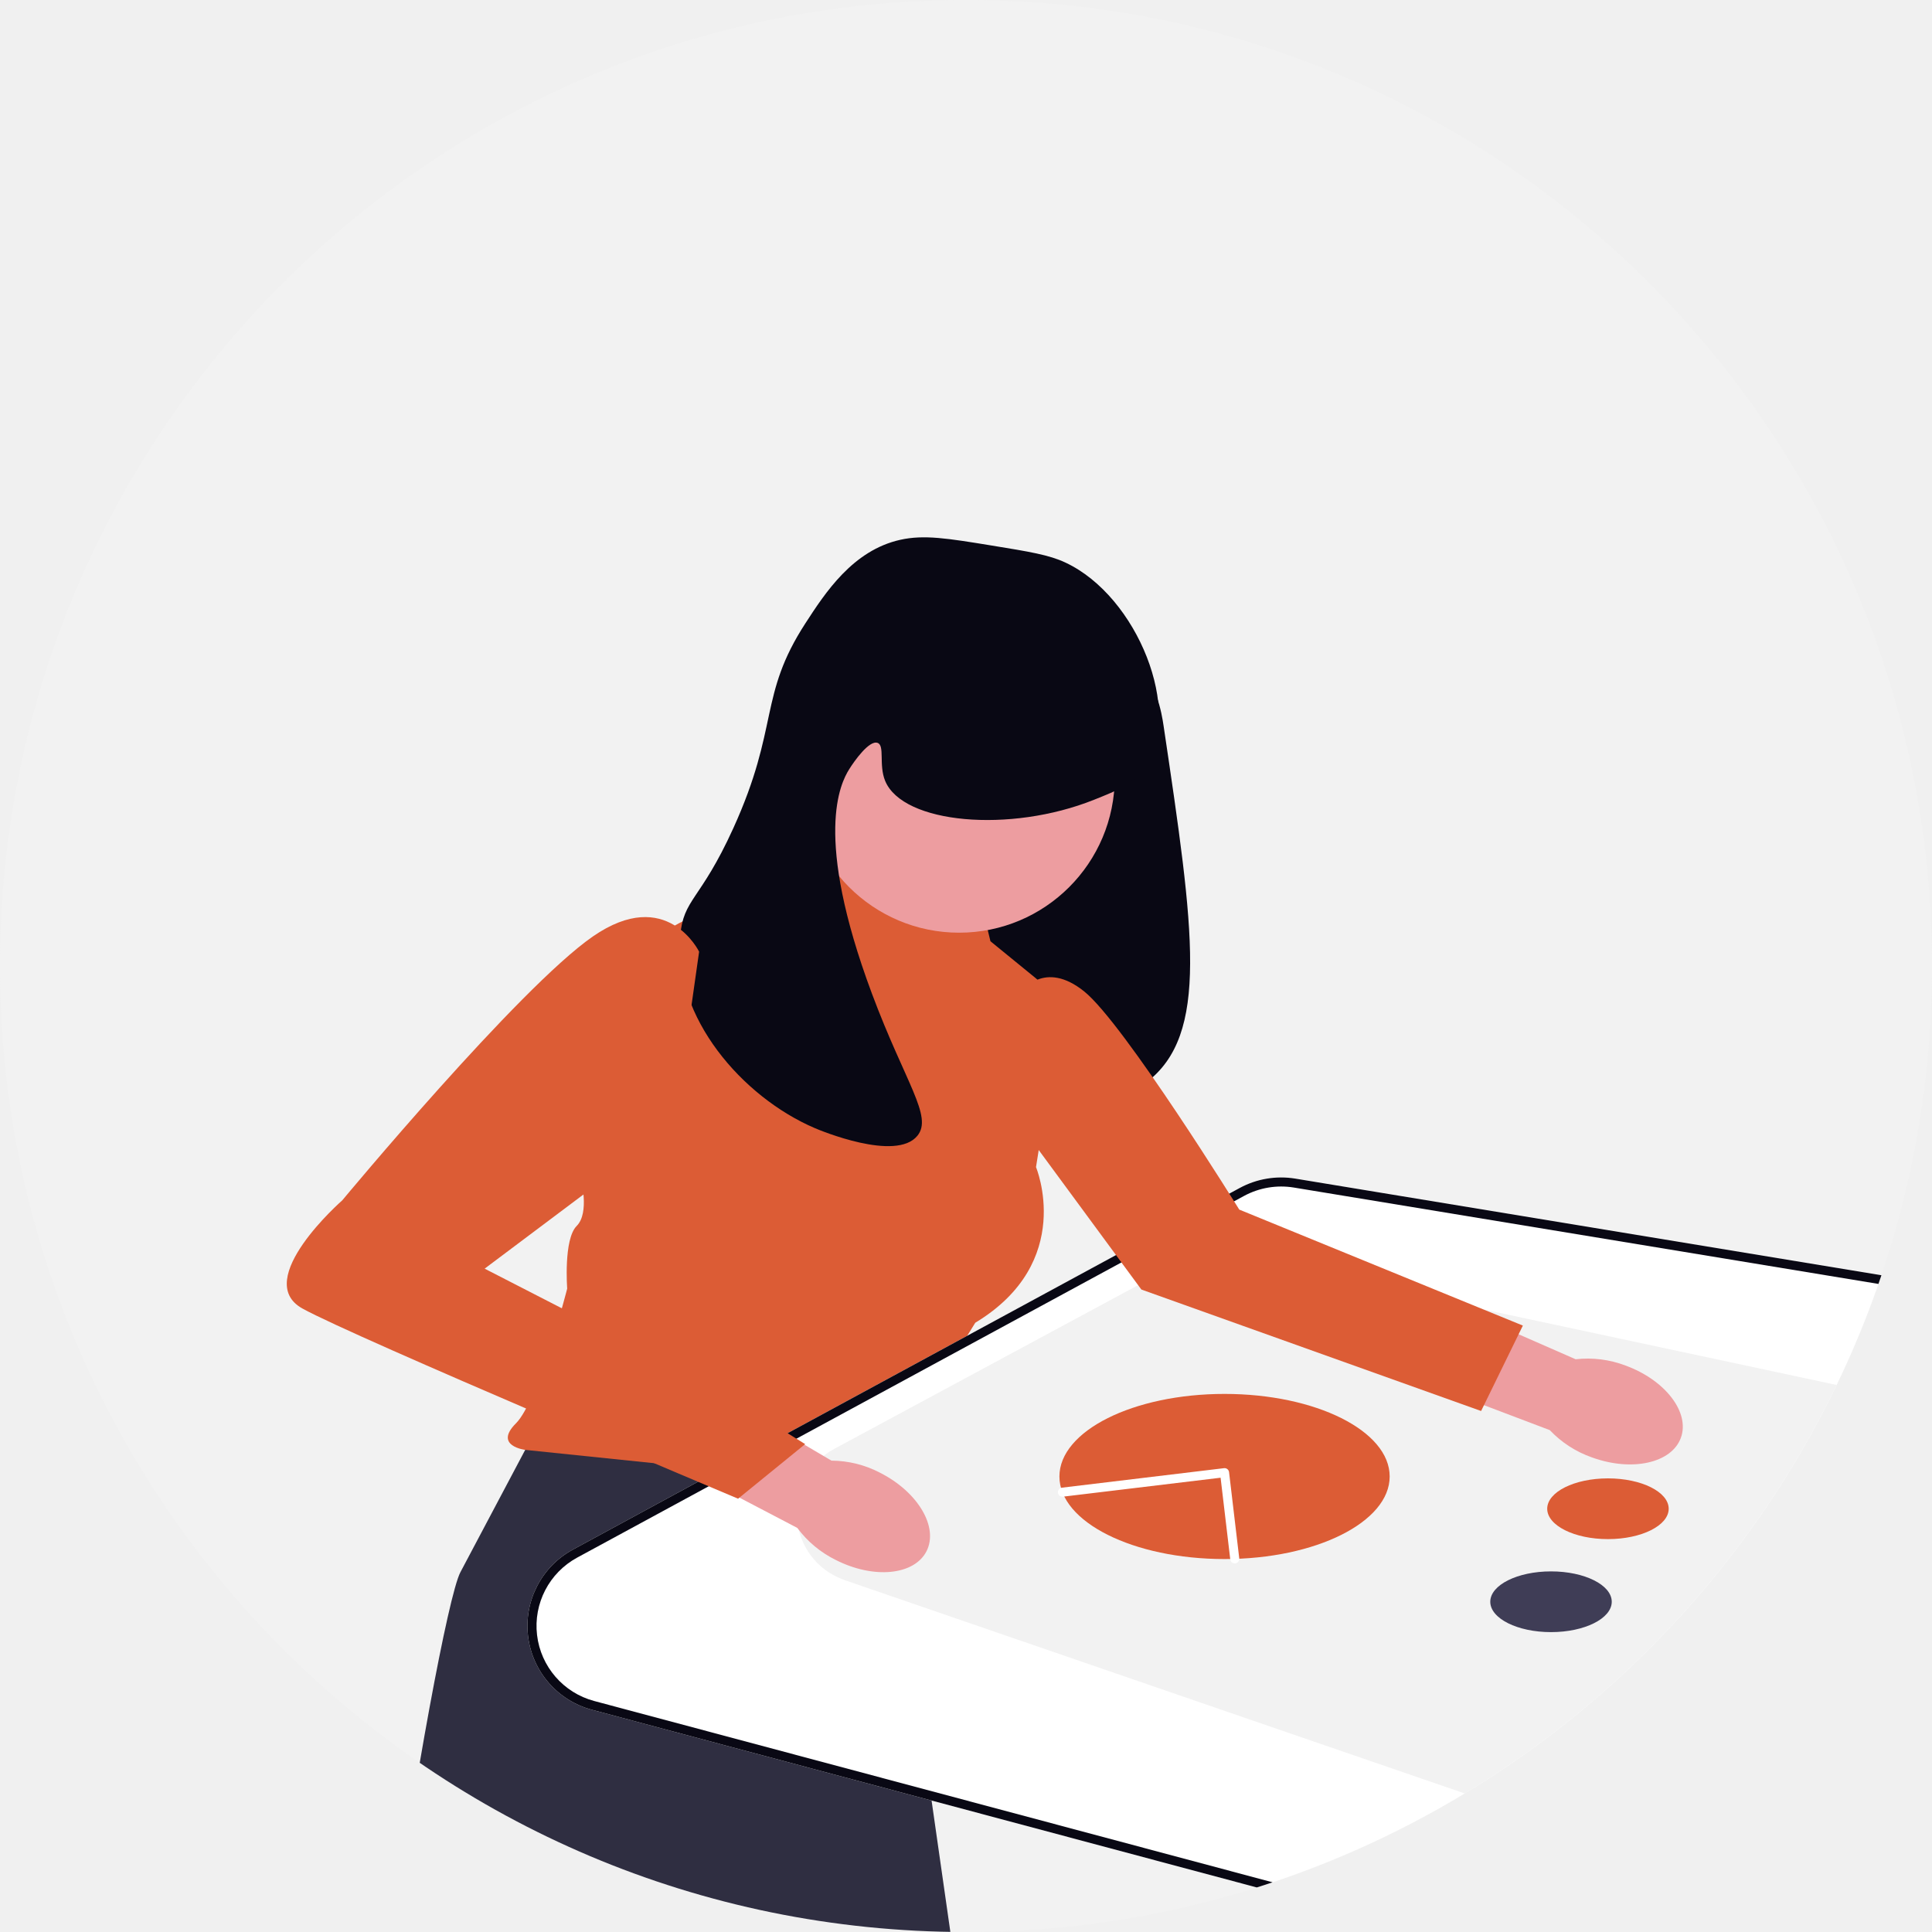
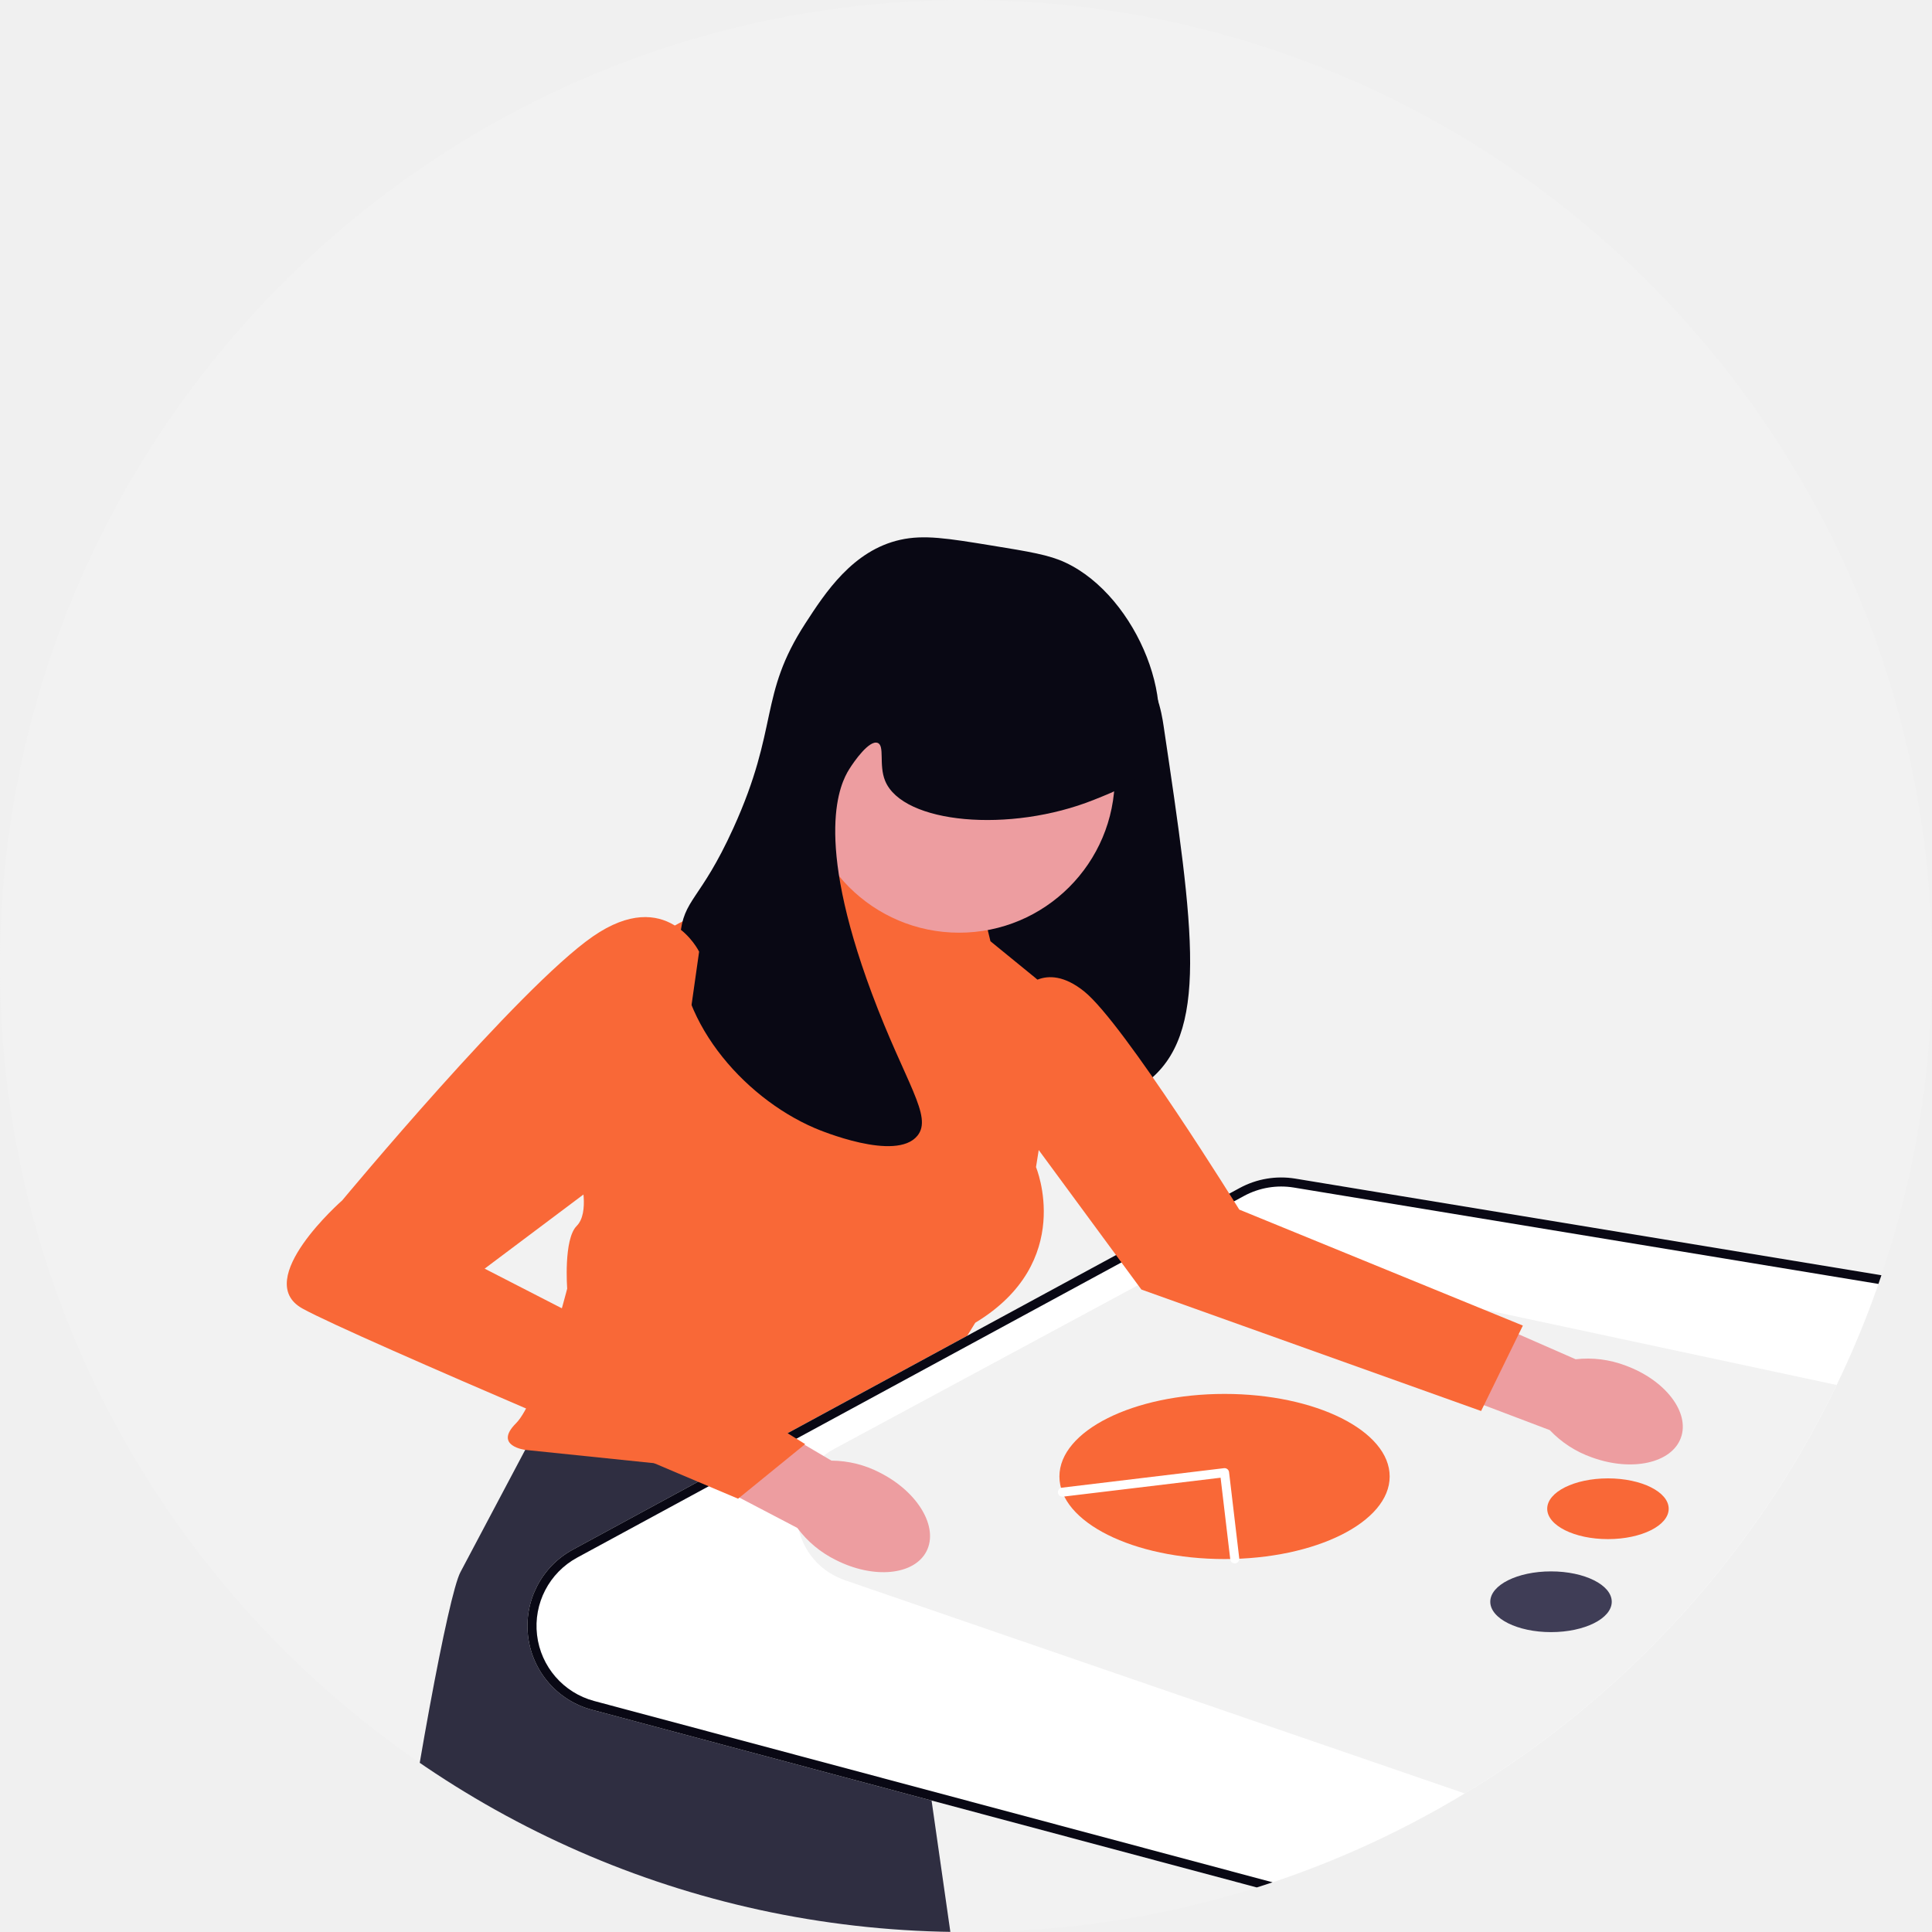
<svg xmlns="http://www.w3.org/2000/svg" width="640" height="640" viewBox="0 0 640 640" role="img" artist="Katerina Limpitsouni" source="https://undraw.co/">
  <defs>
    <clipPath id="a-82">
      <circle cx="320" cy="320" r="320" transform="translate(10854 -10709)" fill="none" stroke="#707070" stroke-width="1" />
    </clipPath>
  </defs>
  <g transform="translate(-685 -115)">
    <circle cx="320" cy="320" r="320" transform="translate(685 115)" fill="#f2f2f2" />
    <g transform="translate(-10169 10824)" clip-path="url(#a-82)">
      <g transform="translate(9973 -10818)">
        <path d="M265.123,161.609c6.564-1.071,13.708,6.781,16.691,10.06,7.965,8.755,9.628,18.941,10.271,23.264,10.15,68.226,15.224,102.338-5.778,118.2-19.96,15.079-56.443,11.035-63.555-2.515-2.77-5.278-.454-10.8,3.21-21.378,6.771-19.548,10.763-39.922,16.691-59.731,13.537-45.232,12.4-66.262,22.469-67.9Z" transform="translate(974.366 154.5)" fill="#090814" />
        <path d="M88.8,416.253,57.519,475.3c-7.986,15.074-45.777,247.272-28.971,250.2l72.8,2.415,30.2,1.585,31.046.447,76.954,2.553L196.321,430.085,88.8,416.253Z" transform="translate(976 154.5)" fill="#2f2e41" />
-         <path d="M165.826,243.032l62.246,2.515L233.1,266.3l14.99,12.229a19.968,19.968,0,0,1,7.1,18.609l-7,43.983s13.2,31.437-20.12,51.557l-33.324,54.072L79.059,434.8s-10.689-1.258-3.144-8.8,16.976-44.641,16.976-44.641-1.257-16.348,3.144-20.749,1.337-15.719,1.337-15.719l17.9-66.175a29.573,29.573,0,0,1,28.546-21.85h19.852l2.154-13.832Z" transform="translate(976 154.5)" fill="#dc5c35" />
+         <path d="M165.826,243.032l62.246,2.515L233.1,266.3l14.99,12.229a19.968,19.968,0,0,1,7.1,18.609l-7,43.983s13.2,31.437-20.12,51.557l-33.324,54.072L79.059,434.8s-10.689-1.258-3.144-8.8,16.976-44.641,16.976-44.641-1.257-16.348,3.144-20.749,1.337-15.719,1.337-15.719l17.9-66.175a29.573,29.573,0,0,1,28.546-21.85h19.852l2.154-13.832Z" transform="translate(976 154.5)" fill="#F96837" />
        <path d="M644.667,666.158,101.049,520.871a28.742,28.742,0,0,1-6.282-53.033L315.691,348.022a28.866,28.866,0,0,1,18.378-3.094l365.157,60.2a28.743,28.743,0,0,1,23.469,34.192l-42.462,204.9a28.791,28.791,0,0,1-28.072,22.928A29.01,29.01,0,0,1,644.667,666.158Z" transform="translate(976 154.5)" fill="#fff" />
        <path d="M644.667,666.158,101.049,520.871a28.742,28.742,0,0,1-6.282-53.033L315.691,348.022a28.866,28.866,0,0,1,18.378-3.094l365.157,60.2a28.743,28.743,0,0,1,23.469,34.192l-42.462,204.9a28.791,28.791,0,0,1-28.072,22.928A29.01,29.01,0,0,1,644.667,666.158Zm54.07-258.071-365.157-60.2a25.857,25.857,0,0,0-16.459,2.771L96.2,470.475a25.742,25.742,0,0,0,5.625,47.5L645.442,663.26A25.744,25.744,0,0,0,677.3,643.613l42.462-204.9a25.742,25.742,0,0,0-21.02-30.622l.244-1.48Z" transform="translate(976 154.5)" fill="#090814" />
        <path d="M619.761,464.494l-48.48,122.332A23.871,23.871,0,0,1,541.323,600.6L184.988,478c-19.675-6.77-21.874-33.718-3.555-43.587l114.675-61.781a23.871,23.871,0,0,1,16.314-2.328l290.14,62.053a23.871,23.871,0,0,1,17.2,32.137Z" transform="translate(976 154.5)" fill="#f2f2f2" />
        <circle cx="51.557" cy="51.557" r="51.557" transform="translate(1147.171 314.852)" fill="#ed9da0" />
        <path d="M233.417,135.2c-14.516-2.366-22.311-3.637-30.18-1.886-15.763,3.507-24.907,17.6-31.437,27.665-15.617,24.07-8.556,34.186-23.892,67.9-11,24.188-16.548,23.189-17.6,35.839-2.219,26.554,20.369,53.116,44.641,63.5,1.621.694,26.845,11.249,33.952,2.515,5.21-6.4-3.994-17.423-15.09-47.156-19.511-52.281-10.292-69.754-7.545-74.192,1.735-2.8,6.685-9.774,9.431-8.8,2.484.879.334,7.259,2.515,12.575,5.844,14.243,41.363,17.406,69.162,6.288,8.2-3.279,13.228-5.291,16.976-10.689,12.716-18.315-2.465-56.7-26.407-67.9-5.447-2.549-11.805-3.586-24.521-5.659Z" transform="translate(976 154.5)" fill="#090814" />
        <path d="M196.554,442.382c12.539,6.36,19.422,17.986,15.373,25.965s-17.494,9.29-30.037,2.926a35.187,35.187,0,0,1-12.772-10.632l-52.79-27.619,13.489-24.5,50.609,29.829a35.19,35.19,0,0,1,16.128,4.028Z" transform="translate(976 154.5)" fill="#ed9da0" />
        <path d="M443.448,406.845c13.209,4.818,21.43,15.538,18.363,23.944s-16.26,11.313-29.473,6.491a35.188,35.188,0,0,1-13.95-9.031l-55.709-21.12L373.146,381.2l53.808,23.573A35.19,35.19,0,0,1,443.448,406.845Z" transform="translate(976 154.5)" fill="#ed9da0" />
-         <path d="M136.589,269.754s-10.689-22.006-35.21-5.03-82.995,87.4-82.995,87.4-30.18,26.407-13.2,35.839,144.316,63,144.316,63l22.221-18.082-33.742-20.925-72.435-37.2L128.383,327.6l8.206-57.845Z" transform="translate(976 154.5)" fill="#dc5c35" />
-         <path d="M243.477,282.958s7.481-10.689,20.717,0,51.33,72.235,51.33,72.235l93.944,38.425-13.832,28.294-112.546-40.24-49.042-66.647,9.431-32.066Z" transform="translate(976 154.5)" fill="#dc5c35" />
+         <path d="M136.589,269.754s-10.689-22.006-35.21-5.03-82.995,87.4-82.995,87.4-30.18,26.407-13.2,35.839,144.316,63,144.316,63l22.221-18.082-33.742-20.925-72.435-37.2L128.383,327.6l8.206-57.845Z" transform="translate(976 154.5)" fill="#F96837" />
+         <path d="M243.477,282.958s7.481-10.689,20.717,0,51.33,72.235,51.33,72.235l93.944,38.425-13.832,28.294-112.546-40.24-49.042-66.647,9.431-32.066Z" transform="translate(976 154.5)" fill="#F96837" />
        <g transform="translate(-88.759 -20.435)">
-           <ellipse cx="20.12" cy="10.06" rx="20.12" ry="10.06" transform="translate(1482.294 619.167)" fill="#dc5c35" />
+           <ellipse cx="20.12" cy="10.06" rx="20.12" ry="10.06" transform="translate(1482.294 619.167)" fill="#F96837" />
          <ellipse cx="20.12" cy="10.06" rx="20.12" ry="10.06" transform="translate(1463.432 649.976)" fill="#3f3d56" />
-           <ellipse cx="54.701" cy="27.351" rx="54.701" ry="27.351" transform="translate(1320.705 591.188)" fill="#dc5c35" />
+           <ellipse cx="54.701" cy="27.351" rx="54.701" ry="27.351" transform="translate(1320.705 591.188)" fill="#F96837" />
          <path d="M402.787,492.835a1.369,1.369,0,0,0,.178-.011,1.5,1.5,0,0,0,1.313-1.666L400.9,462.6a1.5,1.5,0,0,0-1.669-1.312l-53.709,6.459a1.5,1.5,0,0,0,.358,2.979l52.217-6.279,3.205,27.062A1.5,1.5,0,0,0,402.787,492.835Z" transform="translate(976 154.5)" fill="#fff" />
        </g>
      </g>
    </g>
  </g>
</svg>
